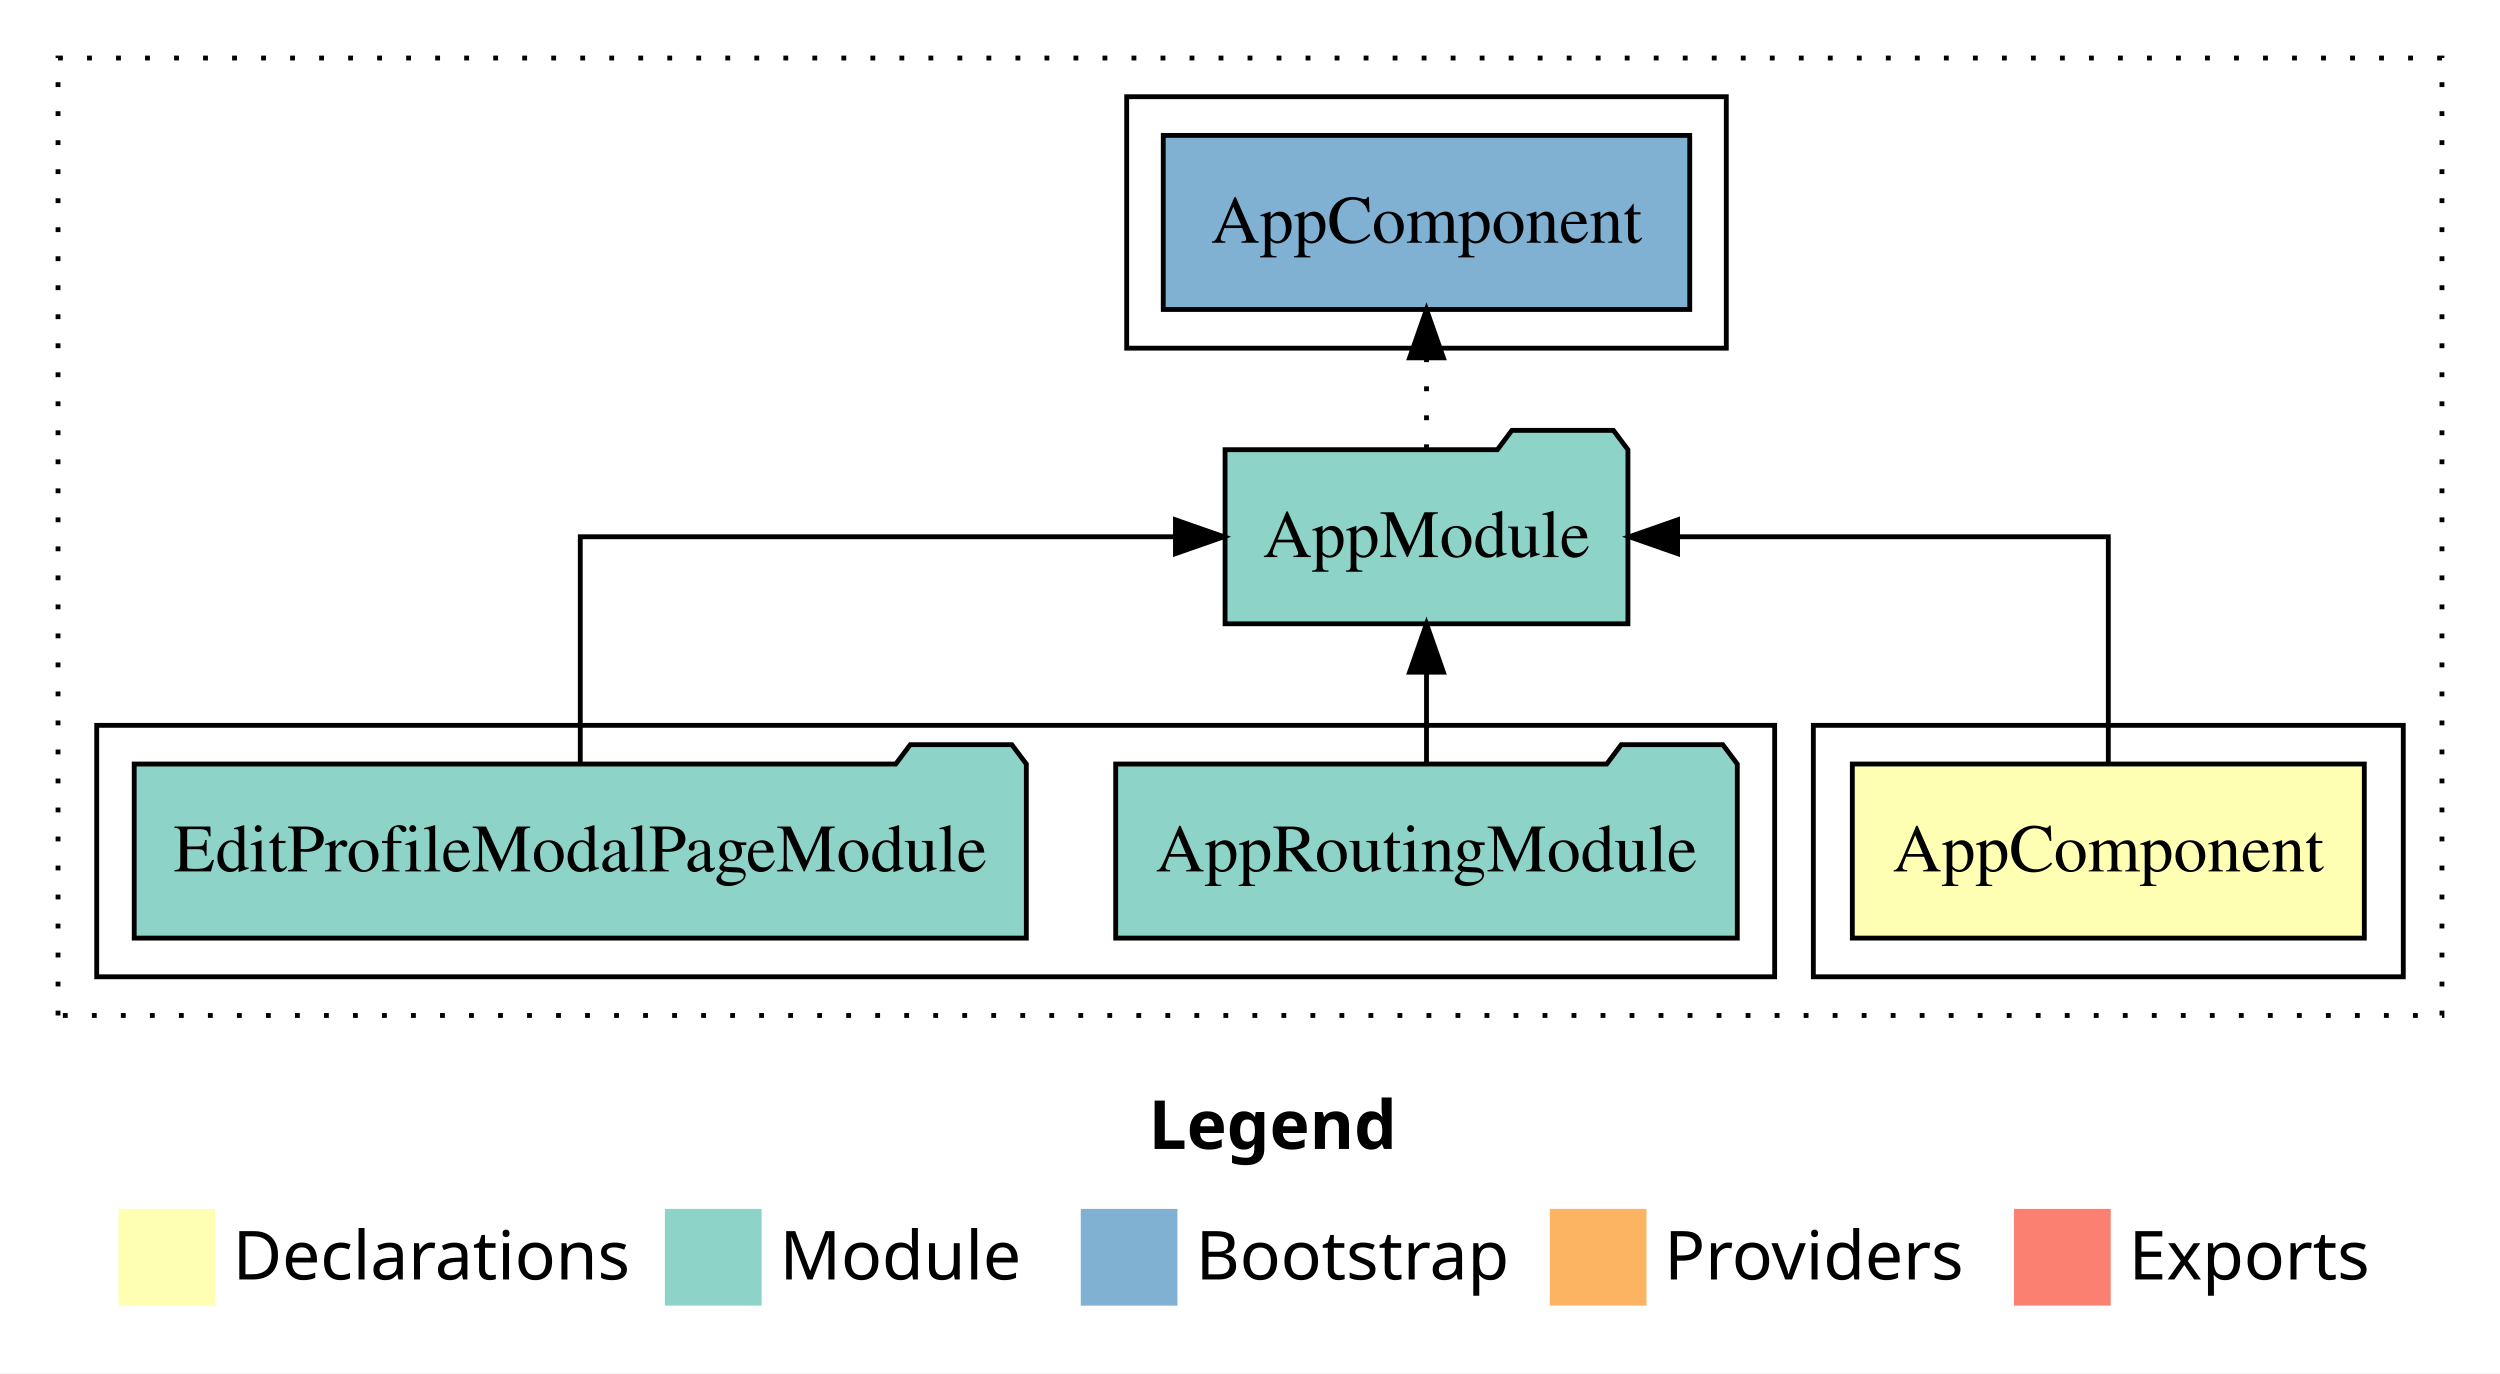
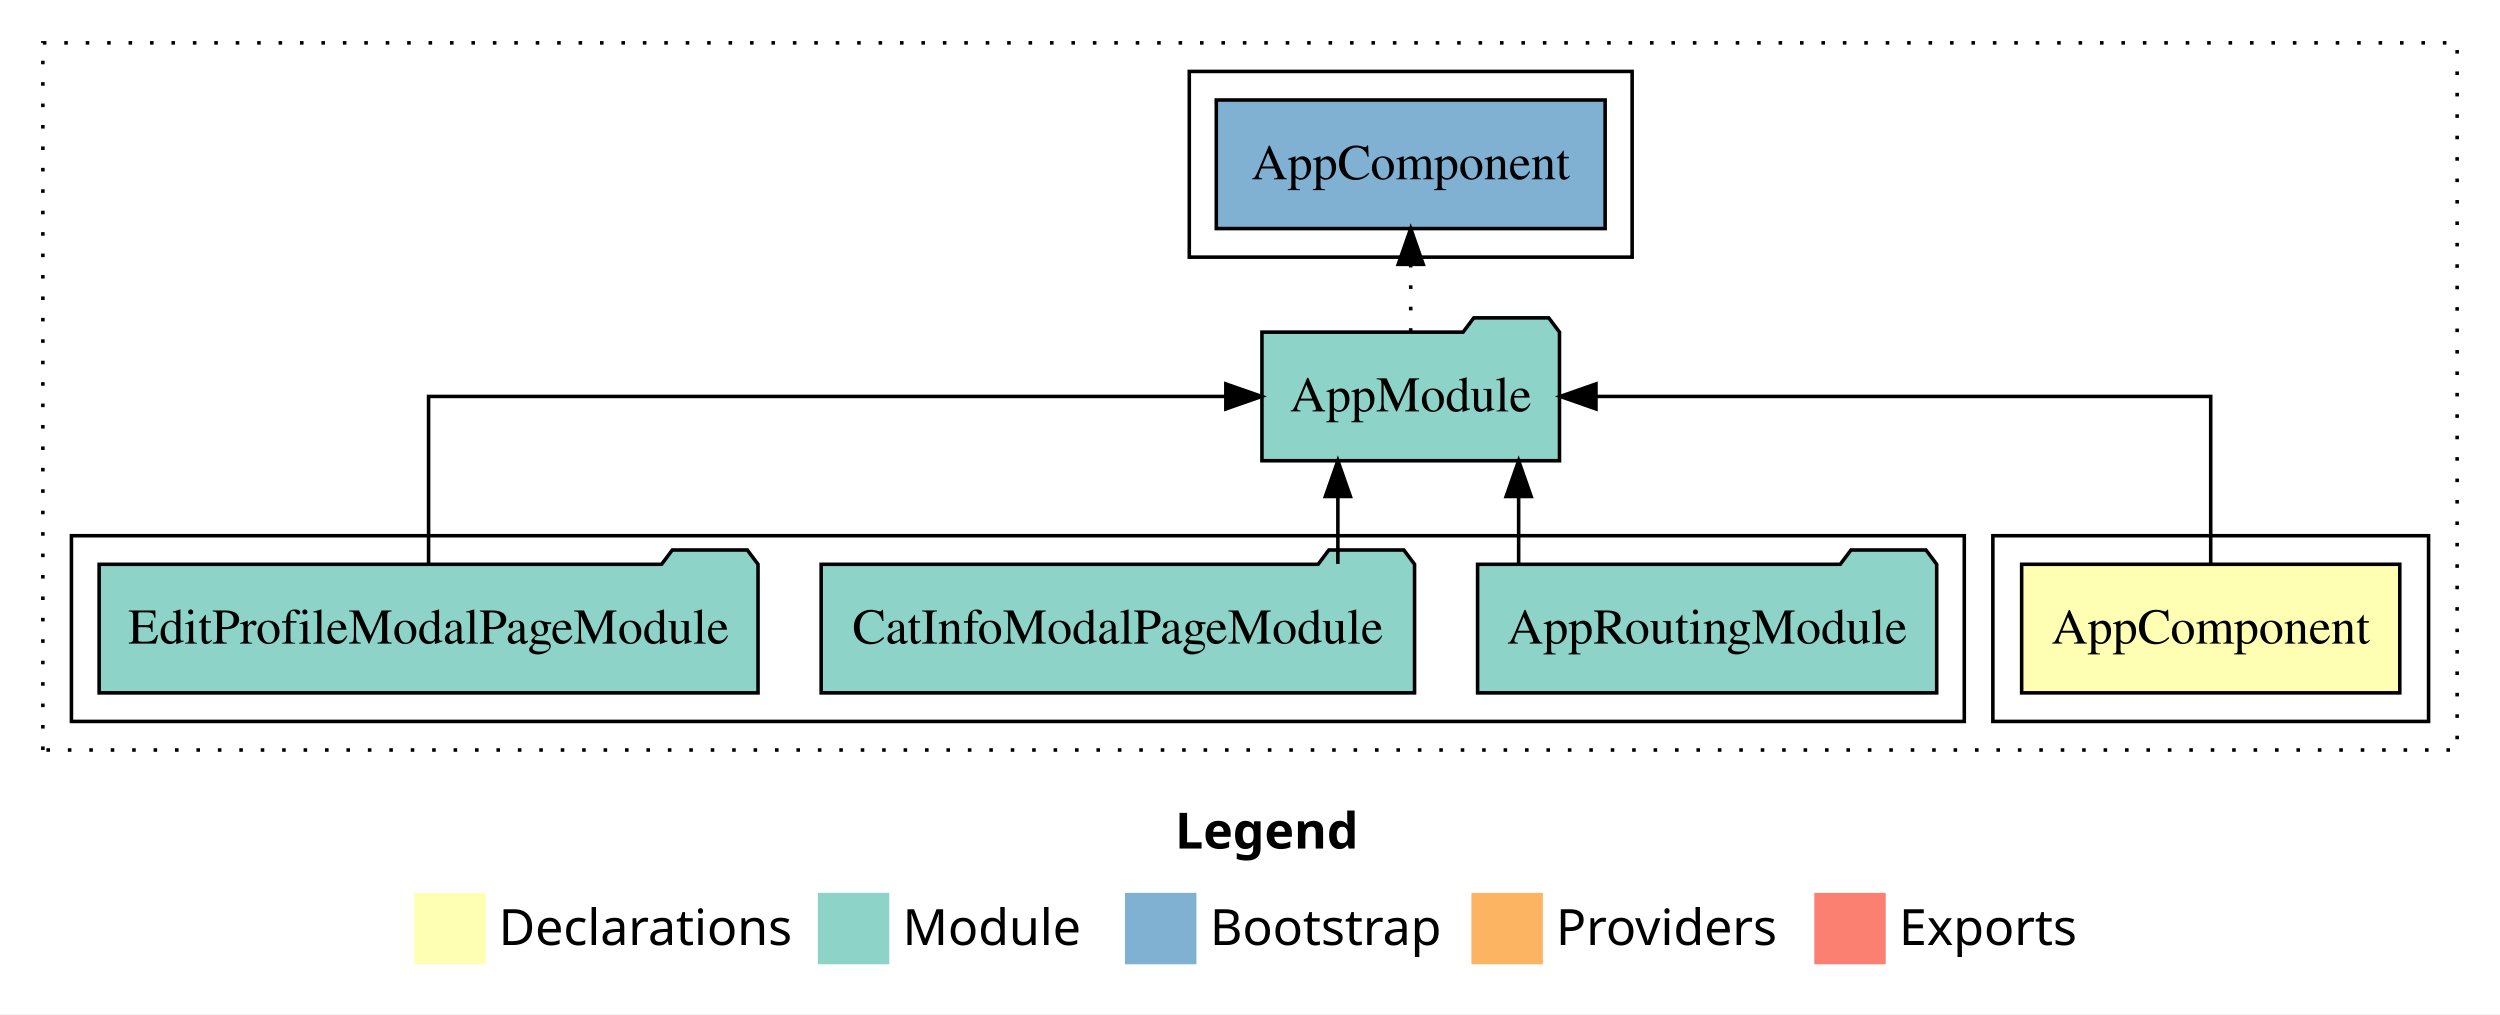
- <svg xmlns="http://www.w3.org/2000/svg" width="517pt" height="284pt" viewBox="0.00 0.00 517.00 284.00">
+ <svg xmlns="http://www.w3.org/2000/svg" width="700pt" height="284pt" viewBox="0.00 0.00 700.00 284.00">
  <g id="graph0" class="graph" transform="scale(1 1) rotate(0) translate(4 280)">
-     <polygon fill="#ffffff" stroke="transparent" points="-4,4 -4,-280 513,-280 513,4 -4,4" />
-     <text text-anchor="start" x="233.509" y="-42.4" font-family="sans-serif" font-weight="bold" font-size="14.00" fill="#000000">Legend</text>
-     <polygon fill="#ffffb3" stroke="transparent" points="20.5,-10 20.5,-30 40.5,-30 40.5,-10 20.5,-10" />
-     <text text-anchor="start" x="44.129" y="-15.4" font-family="sans-serif" font-size="14.00" fill="#000000">  Declarations</text>
-     <polygon fill="#8dd3c7" stroke="transparent" points="133.5,-10 133.5,-30 153.5,-30 153.5,-10 133.5,-10" />
-     <text text-anchor="start" x="157.225" y="-15.4" font-family="sans-serif" font-size="14.00" fill="#000000">  Module</text>
-     <polygon fill="#80b1d3" stroke="transparent" points="219.5,-10 219.5,-30 239.5,-30 239.5,-10 219.5,-10" />
-     <text text-anchor="start" x="243.281" y="-15.4" font-family="sans-serif" font-size="14.00" fill="#000000">  Bootstrap</text>
-     <polygon fill="#fdb462" stroke="transparent" points="316.5,-10 316.5,-30 336.5,-30 336.5,-10 316.5,-10" />
-     <text text-anchor="start" x="340.173" y="-15.4" font-family="sans-serif" font-size="14.00" fill="#000000">  Providers</text>
-     <polygon fill="#fb8072" stroke="transparent" points="412.5,-10 412.5,-30 432.5,-30 432.5,-10 412.5,-10" />
-     <text text-anchor="start" x="436.226" y="-15.4" font-family="sans-serif" font-size="14.00" fill="#000000">  Exports</text>
+     <polygon fill="#ffffff" stroke="transparent" points="-4,4 -4,-280 696,-280 696,4 -4,4" />
+     <text text-anchor="start" x="325.009" y="-42.4" font-family="sans-serif" font-weight="bold" font-size="14.00" fill="#000000">Legend</text>
+     <polygon fill="#ffffb3" stroke="transparent" points="112,-10 112,-30 132,-30 132,-10 112,-10" />
+     <text text-anchor="start" x="135.629" y="-15.4" font-family="sans-serif" font-size="14.00" fill="#000000">  Declarations</text>
+     <polygon fill="#8dd3c7" stroke="transparent" points="225,-10 225,-30 245,-30 245,-10 225,-10" />
+     <text text-anchor="start" x="248.725" y="-15.4" font-family="sans-serif" font-size="14.00" fill="#000000">  Module</text>
+     <polygon fill="#80b1d3" stroke="transparent" points="311,-10 311,-30 331,-30 331,-10 311,-10" />
+     <text text-anchor="start" x="334.781" y="-15.4" font-family="sans-serif" font-size="14.00" fill="#000000">  Bootstrap</text>
+     <polygon fill="#fdb462" stroke="transparent" points="408,-10 408,-30 428,-30 428,-10 408,-10" />
+     <text text-anchor="start" x="431.673" y="-15.4" font-family="sans-serif" font-size="14.00" fill="#000000">  Providers</text>
+     <polygon fill="#fb8072" stroke="transparent" points="504,-10 504,-30 524,-30 524,-10 504,-10" />
+     <text text-anchor="start" x="527.726" y="-15.4" font-family="sans-serif" font-size="14.00" fill="#000000">  Exports</text>
    <g id="clust1" class="cluster">
-       <polygon fill="none" stroke="#000000" stroke-dasharray="1,5" points="8,-70 8,-268 501,-268 501,-70 8,-70" />
+       <polygon fill="none" stroke="#000000" stroke-dasharray="1,5" points="8,-70 8,-268 684,-268 684,-70 8,-70" />
    </g>
    <g id="clust2" class="cluster">
-       <polygon fill="none" stroke="#000000" points="371,-78 371,-130 493,-130 493,-78 371,-78" />
+       <polygon fill="none" stroke="#000000" points="554,-78 554,-130 676,-130 676,-78 554,-78" />
    </g>
    <g id="clust4" class="cluster">
-       <polygon fill="none" stroke="#000000" points="16,-78 16,-130 363,-130 363,-78 16,-78" />
+       <polygon fill="none" stroke="#000000" points="16,-78 16,-130 546,-130 546,-78 16,-78" />
    </g>
    <g id="clust6" class="cluster">
-       <polygon fill="none" stroke="#000000" points="229,-208 229,-260 353,-260 353,-208 229,-208" />
+       <polygon fill="none" stroke="#000000" points="329,-208 329,-260 453,-260 453,-208 329,-208" />
    </g>
    <g id="node1" class="node">
-       <polygon fill="#ffffb3" stroke="#000000" points="484.94,-122 379.06,-122 379.06,-86 484.94,-86 484.94,-122" />
-       <text text-anchor="middle" x="432" y="-99.8" font-family="Times,serif" font-size="14.00" fill="#000000">AppComponent</text>
+       <polygon fill="#ffffb3" stroke="#000000" points="667.94,-122 562.06,-122 562.06,-86 667.94,-86 667.94,-122" />
+       <text text-anchor="middle" x="615" y="-99.8" font-family="Times,serif" font-size="14.00" fill="#000000">AppComponent</text>
    </g>
    <g id="node2" class="node">
-       <polygon fill="#8dd3c7" stroke="#000000" points="332.657,-187 329.657,-191 308.657,-191 305.657,-187 249.343,-187 249.343,-151 332.657,-151 332.657,-187" />
-       <text text-anchor="middle" x="291" y="-164.8" font-family="Times,serif" font-size="14.00" fill="#000000">AppModule</text>
+       <polygon fill="#8dd3c7" stroke="#000000" points="432.657,-187 429.657,-191 408.657,-191 405.657,-187 349.343,-187 349.343,-151 432.657,-151 432.657,-187" />
+       <text text-anchor="middle" x="391" y="-164.8" font-family="Times,serif" font-size="14.00" fill="#000000">AppModule</text>
    </g>
    <g id="edge1" class="edge">
-       <path fill="none" stroke="#000000" d="M432,-122.106C432,-141.339 432,-169 432,-169 432,-169 342.923,-169 342.923,-169" />
-       <polygon fill="#000000" stroke="#000000" points="342.923,-165.5 332.923,-169 342.923,-172.5 342.923,-165.5" />
+       <path fill="none" stroke="#000000" d="M615,-122.106C615,-141.339 615,-169 615,-169 615,-169 442.87,-169 442.87,-169" />
+       <polygon fill="#000000" stroke="#000000" points="442.87,-165.5 432.87,-169 442.87,-172.5 442.87,-165.5" />
+     </g>
+     <g id="node6" class="node">
+       <polygon fill="#80b1d3" stroke="#000000" points="445.439,-252 336.561,-252 336.561,-216 445.439,-216 445.439,-252" />
+       <text text-anchor="middle" x="391" y="-229.8" font-family="Times,serif" font-size="14.00" fill="#000000">AppComponent </text>
+     </g>
+     <g id="edge5" class="edge">
+       <path fill="none" stroke="#000000" stroke-dasharray="1,5" d="M391,-187.106C391,-187.106 391,-205.991 391,-205.991" />
+       <polygon fill="#000000" stroke="#000000" points="387.5,-205.991 391,-215.991 394.5,-205.991 387.5,-205.991" />
+     </g>
+     <g id="node3" class="node">
+       <polygon fill="#8dd3c7" stroke="#000000" points="538.274,-122 535.274,-126 514.274,-126 511.274,-122 409.726,-122 409.726,-86 538.274,-86 538.274,-122" />
+       <text text-anchor="middle" x="474" y="-99.8" font-family="Times,serif" font-size="14.00" fill="#000000">AppRoutingModule</text>
+     </g>
+     <g id="edge2" class="edge">
+       <path fill="none" stroke="#000000" d="M421.221,-122.106C421.221,-122.106 421.221,-140.991 421.221,-140.991" />
+       <polygon fill="#000000" stroke="#000000" points="417.721,-140.991 421.221,-150.991 424.721,-140.991 417.721,-140.991" />
+     </g>
+     <g id="node4" class="node">
+       <polygon fill="#8dd3c7" stroke="#000000" points="392.074,-122 389.074,-126 368.074,-126 365.074,-122 225.926,-122 225.926,-86 392.074,-86 392.074,-122" />
+       <text text-anchor="middle" x="309" y="-99.8" font-family="Times,serif" font-size="14.00" fill="#000000">CatInfoModalPageModule</text>
+     </g>
+     <g id="edge3" class="edge">
+       <path fill="none" stroke="#000000" d="M370.604,-122.106C370.604,-122.106 370.604,-140.991 370.604,-140.991" />
+       <polygon fill="#000000" stroke="#000000" points="367.105,-140.991 370.604,-150.991 374.105,-140.991 367.105,-140.991" />
    </g>
    <g id="node5" class="node">
-       <polygon fill="#80b1d3" stroke="#000000" points="345.439,-252 236.561,-252 236.561,-216 345.439,-216 345.439,-252" />
-       <text text-anchor="middle" x="291" y="-229.8" font-family="Times,serif" font-size="14.00" fill="#000000">AppComponent </text>
-     </g>
-     <g id="edge4" class="edge">
-       <path fill="none" stroke="#000000" stroke-dasharray="1,5" d="M291,-187.106C291,-187.106 291,-205.991 291,-205.991" />
-       <polygon fill="#000000" stroke="#000000" points="287.5,-205.991 291,-215.991 294.5,-205.991 287.5,-205.991" />
-     </g>
-     <g id="node3" class="node">
-       <polygon fill="#8dd3c7" stroke="#000000" points="355.274,-122 352.274,-126 331.274,-126 328.274,-122 226.726,-122 226.726,-86 355.274,-86 355.274,-122" />
-       <text text-anchor="middle" x="291" y="-99.8" font-family="Times,serif" font-size="14.00" fill="#000000">AppRoutingModule</text>
-     </g>
-     <g id="edge2" class="edge">
-       <path fill="none" stroke="#000000" d="M291,-122.106C291,-122.106 291,-140.991 291,-140.991" />
-       <polygon fill="#000000" stroke="#000000" points="287.5,-140.991 291,-150.991 294.5,-140.991 287.5,-140.991" />
-     </g>
-     <g id="node4" class="node">
      <polygon fill="#8dd3c7" stroke="#000000" points="208.245,-122 205.245,-126 184.245,-126 181.245,-122 23.755,-122 23.755,-86 208.245,-86 208.245,-122" />
      <text text-anchor="middle" x="116" y="-99.8" font-family="Times,serif" font-size="14.00" fill="#000000">EditProfileModalPageModule</text>
    </g>
-     <g id="edge3" class="edge">
-       <path fill="none" stroke="#000000" d="M116,-122.106C116,-141.339 116,-169 116,-169 116,-169 239.083,-169 239.083,-169" />
-       <polygon fill="#000000" stroke="#000000" points="239.083,-172.5 249.083,-169 239.083,-165.5 239.083,-172.5" />
+     <g id="edge4" class="edge">
+       <path fill="none" stroke="#000000" d="M116,-122.106C116,-141.339 116,-169 116,-169 116,-169 339.233,-169 339.233,-169" />
+       <polygon fill="#000000" stroke="#000000" points="339.233,-172.5 349.233,-169 339.233,-165.5 339.233,-172.5" />
    </g>
  </g>
</svg>
